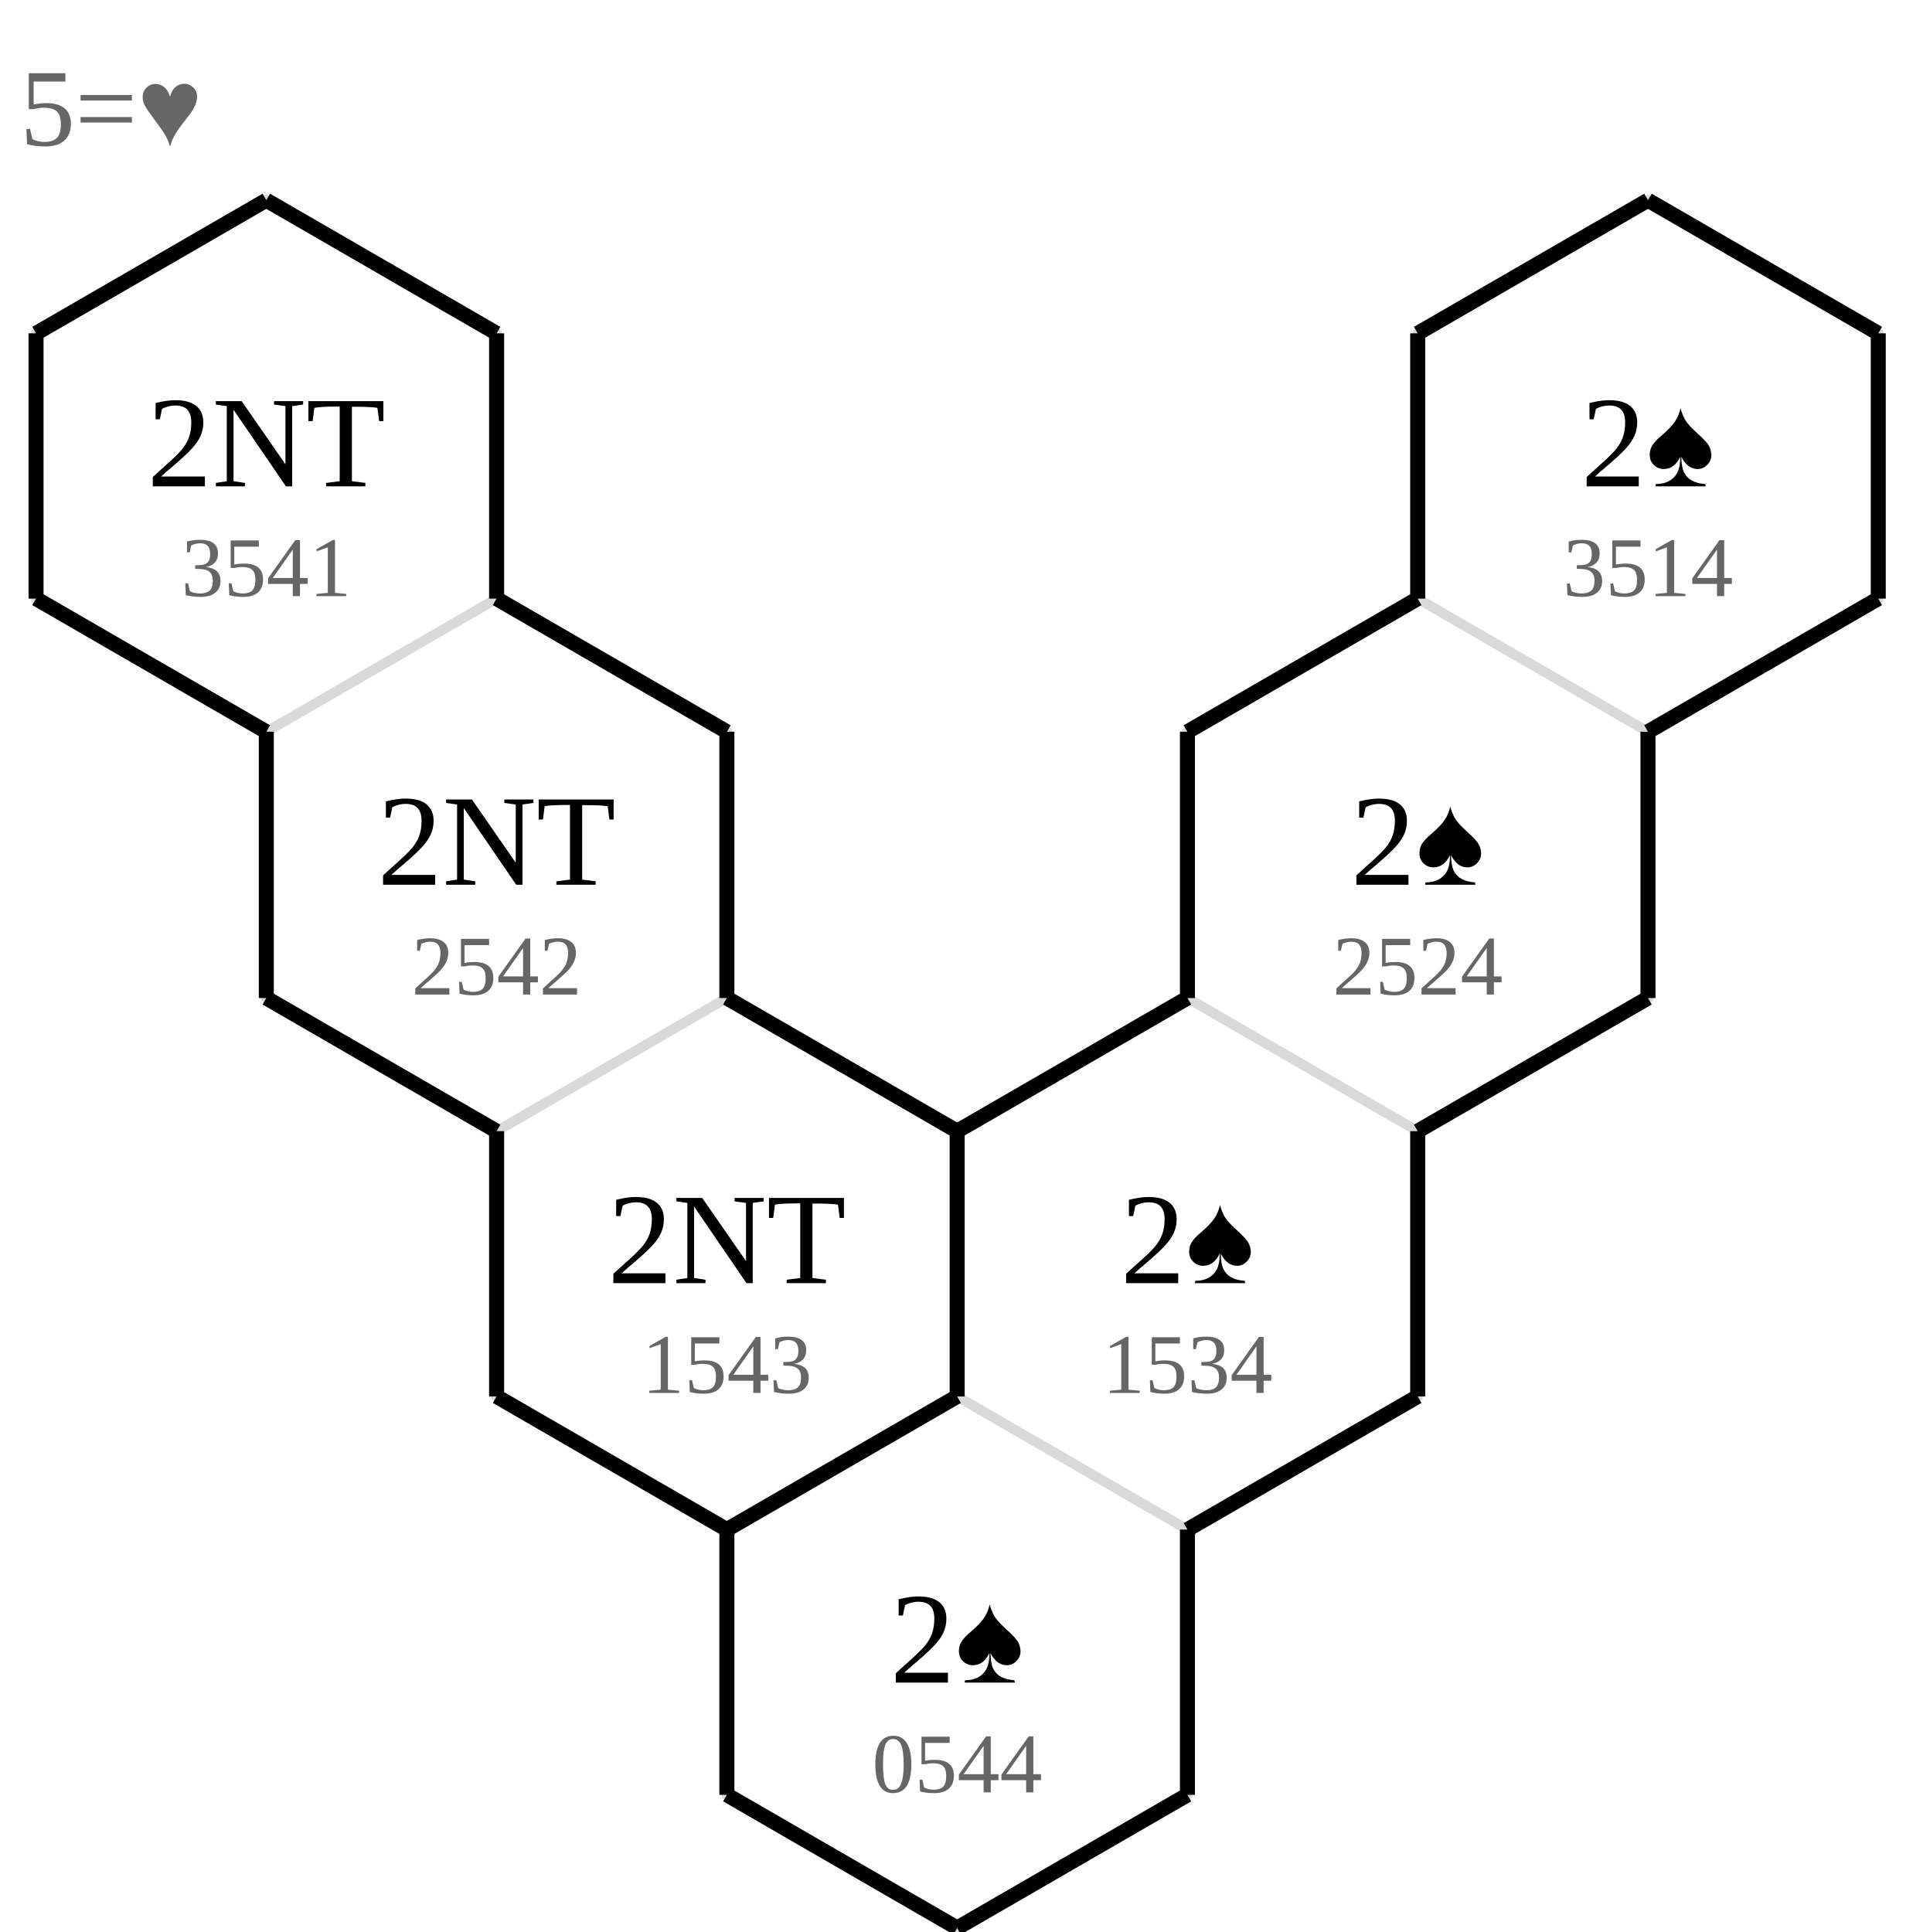
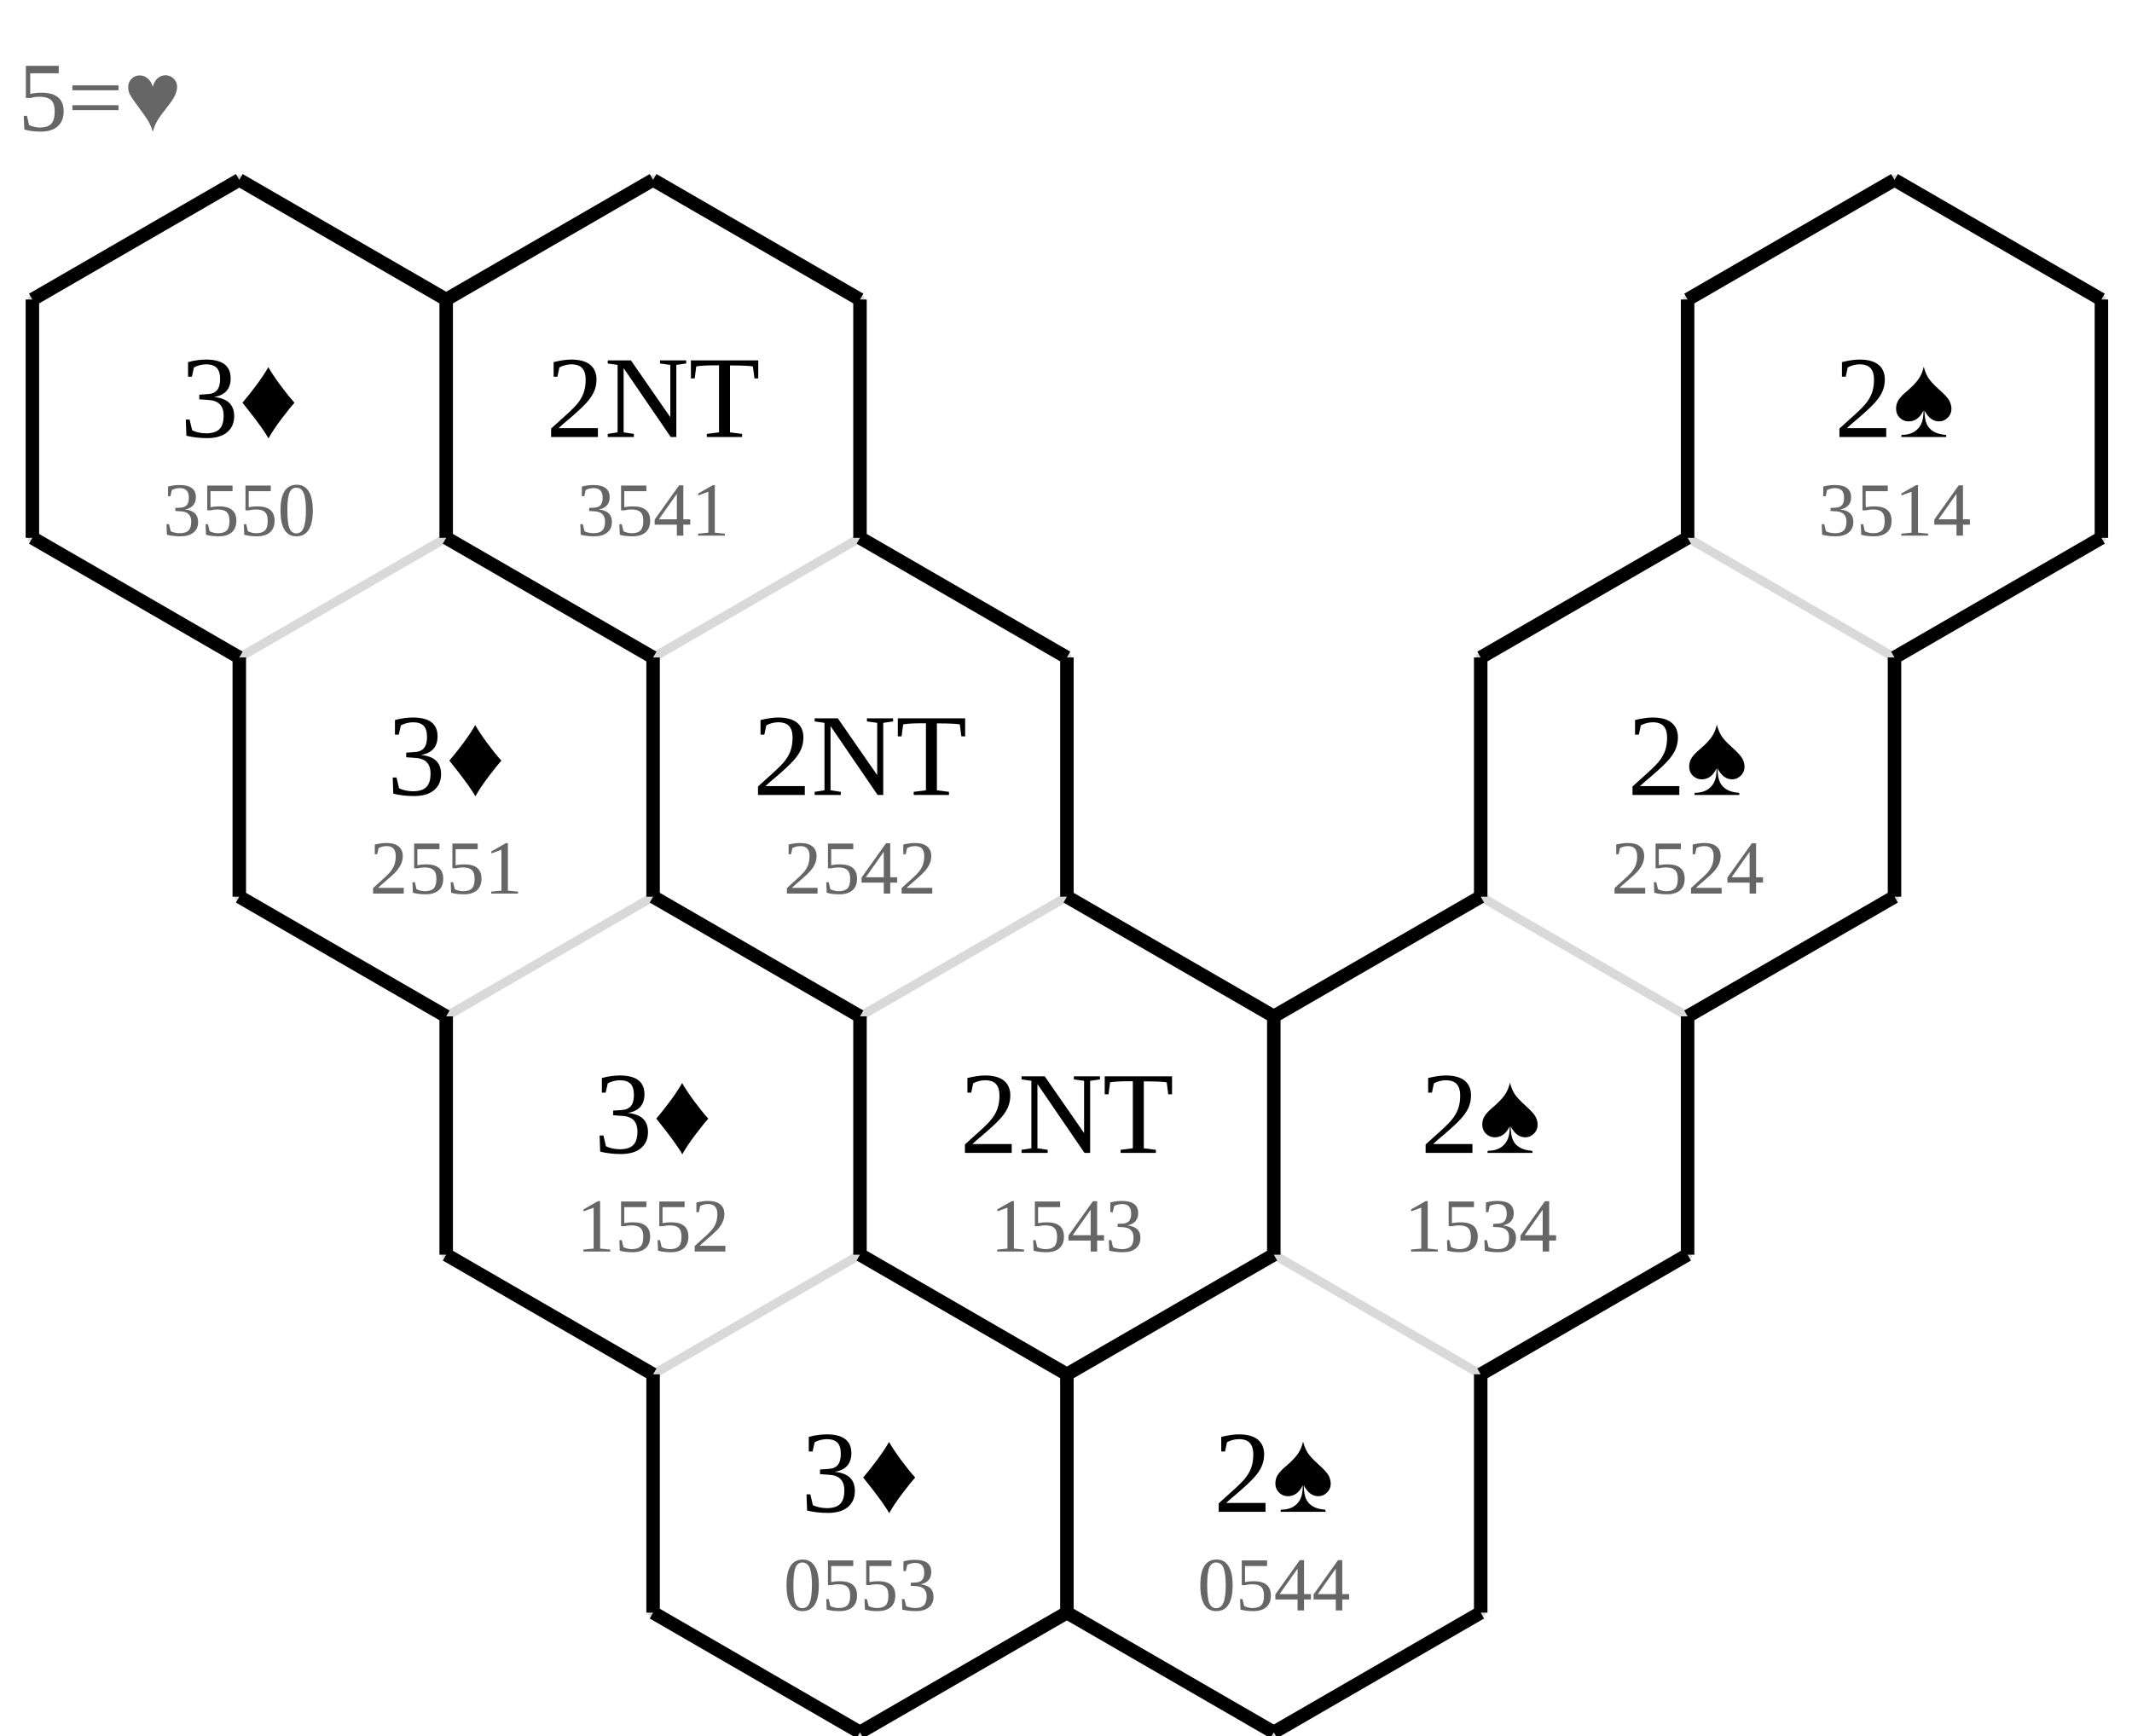
- <svg xmlns="http://www.w3.org/2000/svg" viewBox="0 0 191 193" style="display:block;margin:1em auto;width:100%;max-width:191px" fill="currentColor" font-size="13" text-anchor="middle" dominant-baseline="middle">
+ <svg xmlns="http://www.w3.org/2000/svg" viewBox="0 0 237 193" style="display:block;margin:1em auto;width:100%;max-width:237px" fill="currentColor" font-size="13" text-anchor="middle" dominant-baseline="middle">
  <defs>
    <pattern id="hatch" width="6" height="6" patternUnits="userSpaceOnUse" patternTransform="rotate(45)">
      <path d="M0 0v6" stroke="currentColor" stroke-opacity=".35" />
    </pattern>
  </defs>
  <g transform="translate(0.0,0.0)">
    <text x="2" y="12" font-size="11" opacity=".6" text-anchor="start">5=<tspan class="♥">♥</tspan>
    </text>
-     <path d="M118.6,152.8L95.6,139.5L72.6,152.8L72.6,179.3L95.6,192.6L118.6,179.3ZM141.6,113.0L118.6,99.7L95.6,113.0L95.6,139.5L118.6,152.8L141.6,139.5ZM95.6,113.0L72.6,99.7L49.6,113.0L49.6,139.5L72.6,152.8L95.6,139.5ZM164.6,73.1L141.6,59.8L118.6,73.1L118.6,99.7L141.6,113.0L164.6,99.7ZM72.6,73.1L49.6,59.8L26.6,73.1L26.6,99.7L49.6,113.0L72.6,99.7ZM187.6,33.3L164.6,20.0L141.6,33.3L141.6,59.8L164.6,73.1L187.6,59.8ZM49.6,33.3L26.6,20.0L3.6,33.3L3.6,59.8L26.6,73.1L49.6,59.8Z" fill="none" stroke="currentColor" stroke-opacity=".15" />
-     <path d="M118.6,179.3L118.6,152.8M95.6,139.5L72.6,152.8M72.6,152.8L72.6,179.3M72.6,179.3L95.6,192.6M95.6,192.6L118.6,179.3M141.6,139.5L141.6,113.0M118.6,99.7L95.6,113.0M95.6,113.0L95.6,139.5M118.6,152.8L141.6,139.5M95.6,139.5L95.6,113.0M95.6,113.0L72.6,99.7M49.6,113.0L49.6,139.5M49.6,139.5L72.6,152.8M72.6,152.8L95.6,139.5M164.6,99.7L164.6,73.1M141.6,59.8L118.6,73.1M118.6,73.1L118.6,99.7M141.6,113.0L164.6,99.7M72.6,99.7L72.6,73.1M72.6,73.1L49.6,59.8M26.6,73.1L26.6,99.7M26.6,99.7L49.6,113.0M187.6,59.8L187.6,33.3M187.6,33.3L164.6,20.0M164.6,20.0L141.6,33.3M141.6,33.3L141.6,59.8M164.6,73.1L187.6,59.8M49.6,59.8L49.6,33.3M49.6,33.3L26.6,20.0M26.6,20.0L3.6,33.3M3.6,33.3L3.6,59.8M3.6,59.8L26.6,73.1" fill="none" stroke="currentColor" stroke-width="1.5" />
-     <text x="95.6" y="165.1">2♠</text>
-     <text x="95.6" y="177.1" font-size="8.5" opacity=".6">0544</text>
-     <text x="118.6" y="125.2">2♠</text>
-     <text x="118.6" y="137.2" font-size="8.5" opacity=".6">1534</text>
-     <text x="72.6" y="125.2">2NT</text>
-     <text x="72.6" y="137.2" font-size="8.5" opacity=".6">1543</text>
-     <text x="141.6" y="85.4">2♠</text>
-     <text x="141.6" y="97.4" font-size="8.5" opacity=".6">2524</text>
-     <text x="49.6" y="85.4">2NT</text>
-     <text x="49.6" y="97.4" font-size="8.5" opacity=".6">2542</text>
-     <text x="164.6" y="45.6">2♠</text>
-     <text x="164.6" y="57.6" font-size="8.5" opacity=".6">3514</text>
-     <text x="26.6" y="45.6">2NT</text>
-     <text x="26.6" y="57.6" font-size="8.5" opacity=".6">3541</text>
+     <path d="M164.6,152.8L141.6,139.5L118.6,152.8L118.6,179.3L141.6,192.6L164.6,179.3ZM118.6,152.8L95.6,139.5L72.6,152.8L72.6,179.3L95.6,192.6L118.6,179.3ZM187.6,113.0L164.6,99.7L141.6,113.0L141.6,139.5L164.6,152.8L187.6,139.5ZM141.6,113.0L118.6,99.7L95.6,113.0L95.6,139.5L118.6,152.8L141.6,139.5ZM95.6,113.0L72.6,99.7L49.6,113.0L49.6,139.5L72.6,152.8L95.6,139.5ZM210.6,73.1L187.6,59.8L164.6,73.1L164.6,99.7L187.6,113.0L210.6,99.7ZM118.6,73.1L95.6,59.8L72.6,73.1L72.6,99.7L95.6,113.0L118.6,99.7ZM72.6,73.1L49.6,59.8L26.6,73.1L26.6,99.7L49.6,113.0L72.6,99.7ZM233.6,33.3L210.6,20.0L187.6,33.3L187.6,59.8L210.6,73.1L233.6,59.8ZM95.6,33.3L72.6,20.0L49.6,33.3L49.6,59.8L72.6,73.1L95.6,59.8ZM49.6,33.3L26.6,20.0L3.6,33.3L3.6,59.8L26.6,73.1L49.6,59.8Z" fill="none" stroke="currentColor" stroke-opacity=".15" />
+     <path d="M164.6,179.3L164.6,152.8M141.6,139.5L118.6,152.8M118.6,152.8L118.6,179.3M118.6,179.3L141.6,192.6M141.6,192.6L164.6,179.3M118.6,179.3L118.6,152.8M118.6,152.8L95.6,139.5M72.6,152.8L72.6,179.3M72.6,179.3L95.6,192.6M95.6,192.6L118.6,179.3M187.6,139.5L187.6,113.0M164.6,99.7L141.6,113.0M141.6,113.0L141.6,139.5M164.6,152.8L187.6,139.5M141.6,139.5L141.6,113.0M141.6,113.0L118.6,99.7M95.6,113.0L95.6,139.5M95.6,139.5L118.6,152.8M118.6,152.8L141.6,139.5M95.6,139.5L95.6,113.0M95.6,113.0L72.6,99.7M49.6,113.0L49.6,139.5M49.6,139.5L72.6,152.8M210.6,99.7L210.6,73.1M187.6,59.8L164.6,73.1M164.6,73.1L164.6,99.7M187.6,113.0L210.6,99.7M118.6,99.7L118.6,73.1M118.6,73.1L95.6,59.8M72.6,73.1L72.6,99.7M72.6,99.7L95.6,113.0M72.6,99.7L72.6,73.1M72.6,73.1L49.6,59.8M26.6,73.1L26.6,99.7M26.6,99.7L49.6,113.0M233.6,59.8L233.6,33.3M233.6,33.3L210.6,20.0M210.6,20.0L187.6,33.3M187.6,33.3L187.6,59.8M210.6,73.1L233.6,59.8M95.6,59.8L95.6,33.3M95.6,33.3L72.6,20.0M72.6,20.0L49.6,33.3M49.6,33.3L49.6,59.8M49.6,59.8L72.6,73.1M49.6,59.8L49.6,33.3M49.6,33.3L26.6,20.0M26.6,20.0L3.6,33.3M3.6,33.3L3.6,59.8M3.6,59.8L26.6,73.1" fill="none" stroke="currentColor" stroke-width="1.5" />
+     <text x="141.6" y="165.1">2♠</text>
+     <text x="141.6" y="177.1" font-size="8.5" opacity=".6">0544</text>
+     <text x="95.6" y="165.1">3<tspan class="♦">♦</tspan>
+     </text>
+     <text x="95.6" y="177.1" font-size="8.5" opacity=".6">0553</text>
+     <text x="164.6" y="125.2">2♠</text>
+     <text x="164.6" y="137.2" font-size="8.5" opacity=".6">1534</text>
+     <text x="118.6" y="125.2">2NT</text>
+     <text x="118.6" y="137.2" font-size="8.5" opacity=".6">1543</text>
+     <text x="72.6" y="125.2">3<tspan class="♦">♦</tspan>
+     </text>
+     <text x="72.6" y="137.2" font-size="8.5" opacity=".6">1552</text>
+     <text x="187.6" y="85.4">2♠</text>
+     <text x="187.6" y="97.4" font-size="8.5" opacity=".6">2524</text>
+     <text x="95.6" y="85.4">2NT</text>
+     <text x="95.6" y="97.4" font-size="8.5" opacity=".6">2542</text>
+     <text x="49.6" y="85.4">3<tspan class="♦">♦</tspan>
+     </text>
+     <text x="49.6" y="97.4" font-size="8.5" opacity=".6">2551</text>
+     <text x="210.6" y="45.6">2♠</text>
+     <text x="210.6" y="57.6" font-size="8.5" opacity=".6">3514</text>
+     <text x="72.6" y="45.6">2NT</text>
+     <text x="72.6" y="57.6" font-size="8.5" opacity=".6">3541</text>
+     <text x="26.6" y="45.6">3<tspan class="♦">♦</tspan>
+     </text>
+     <text x="26.6" y="57.6" font-size="8.5" opacity=".6">3550</text>
  </g>
</svg>
